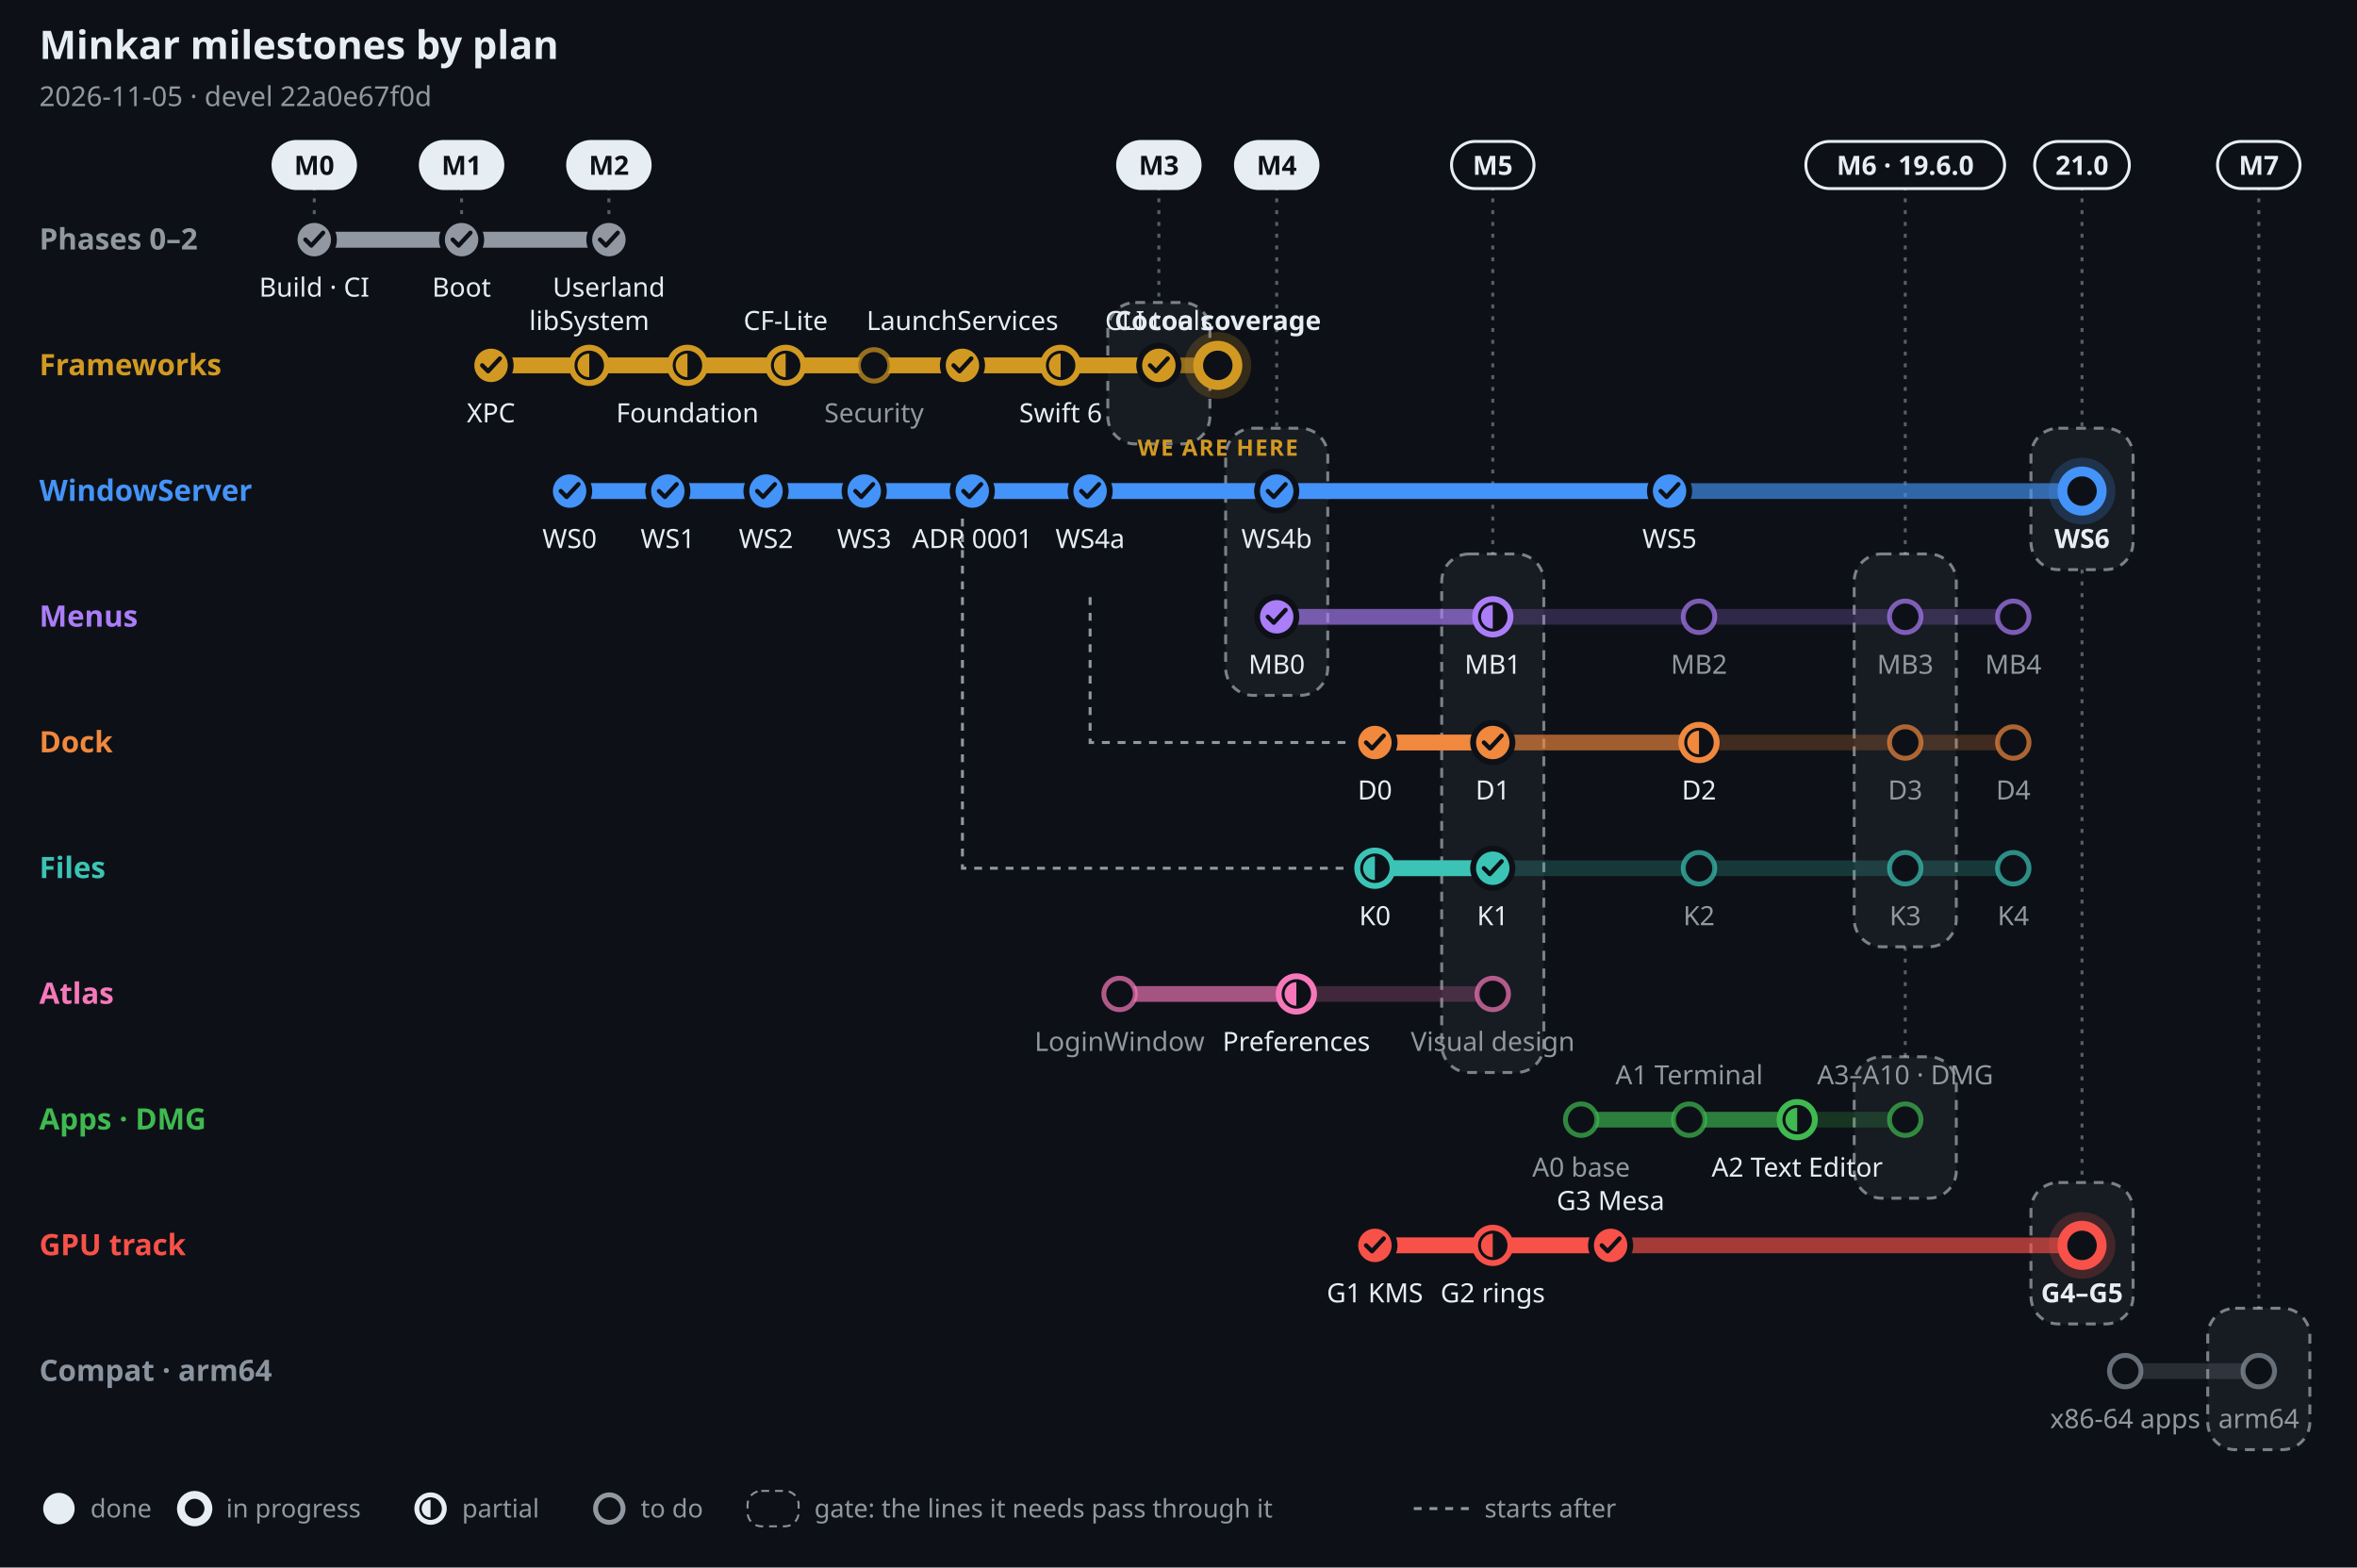
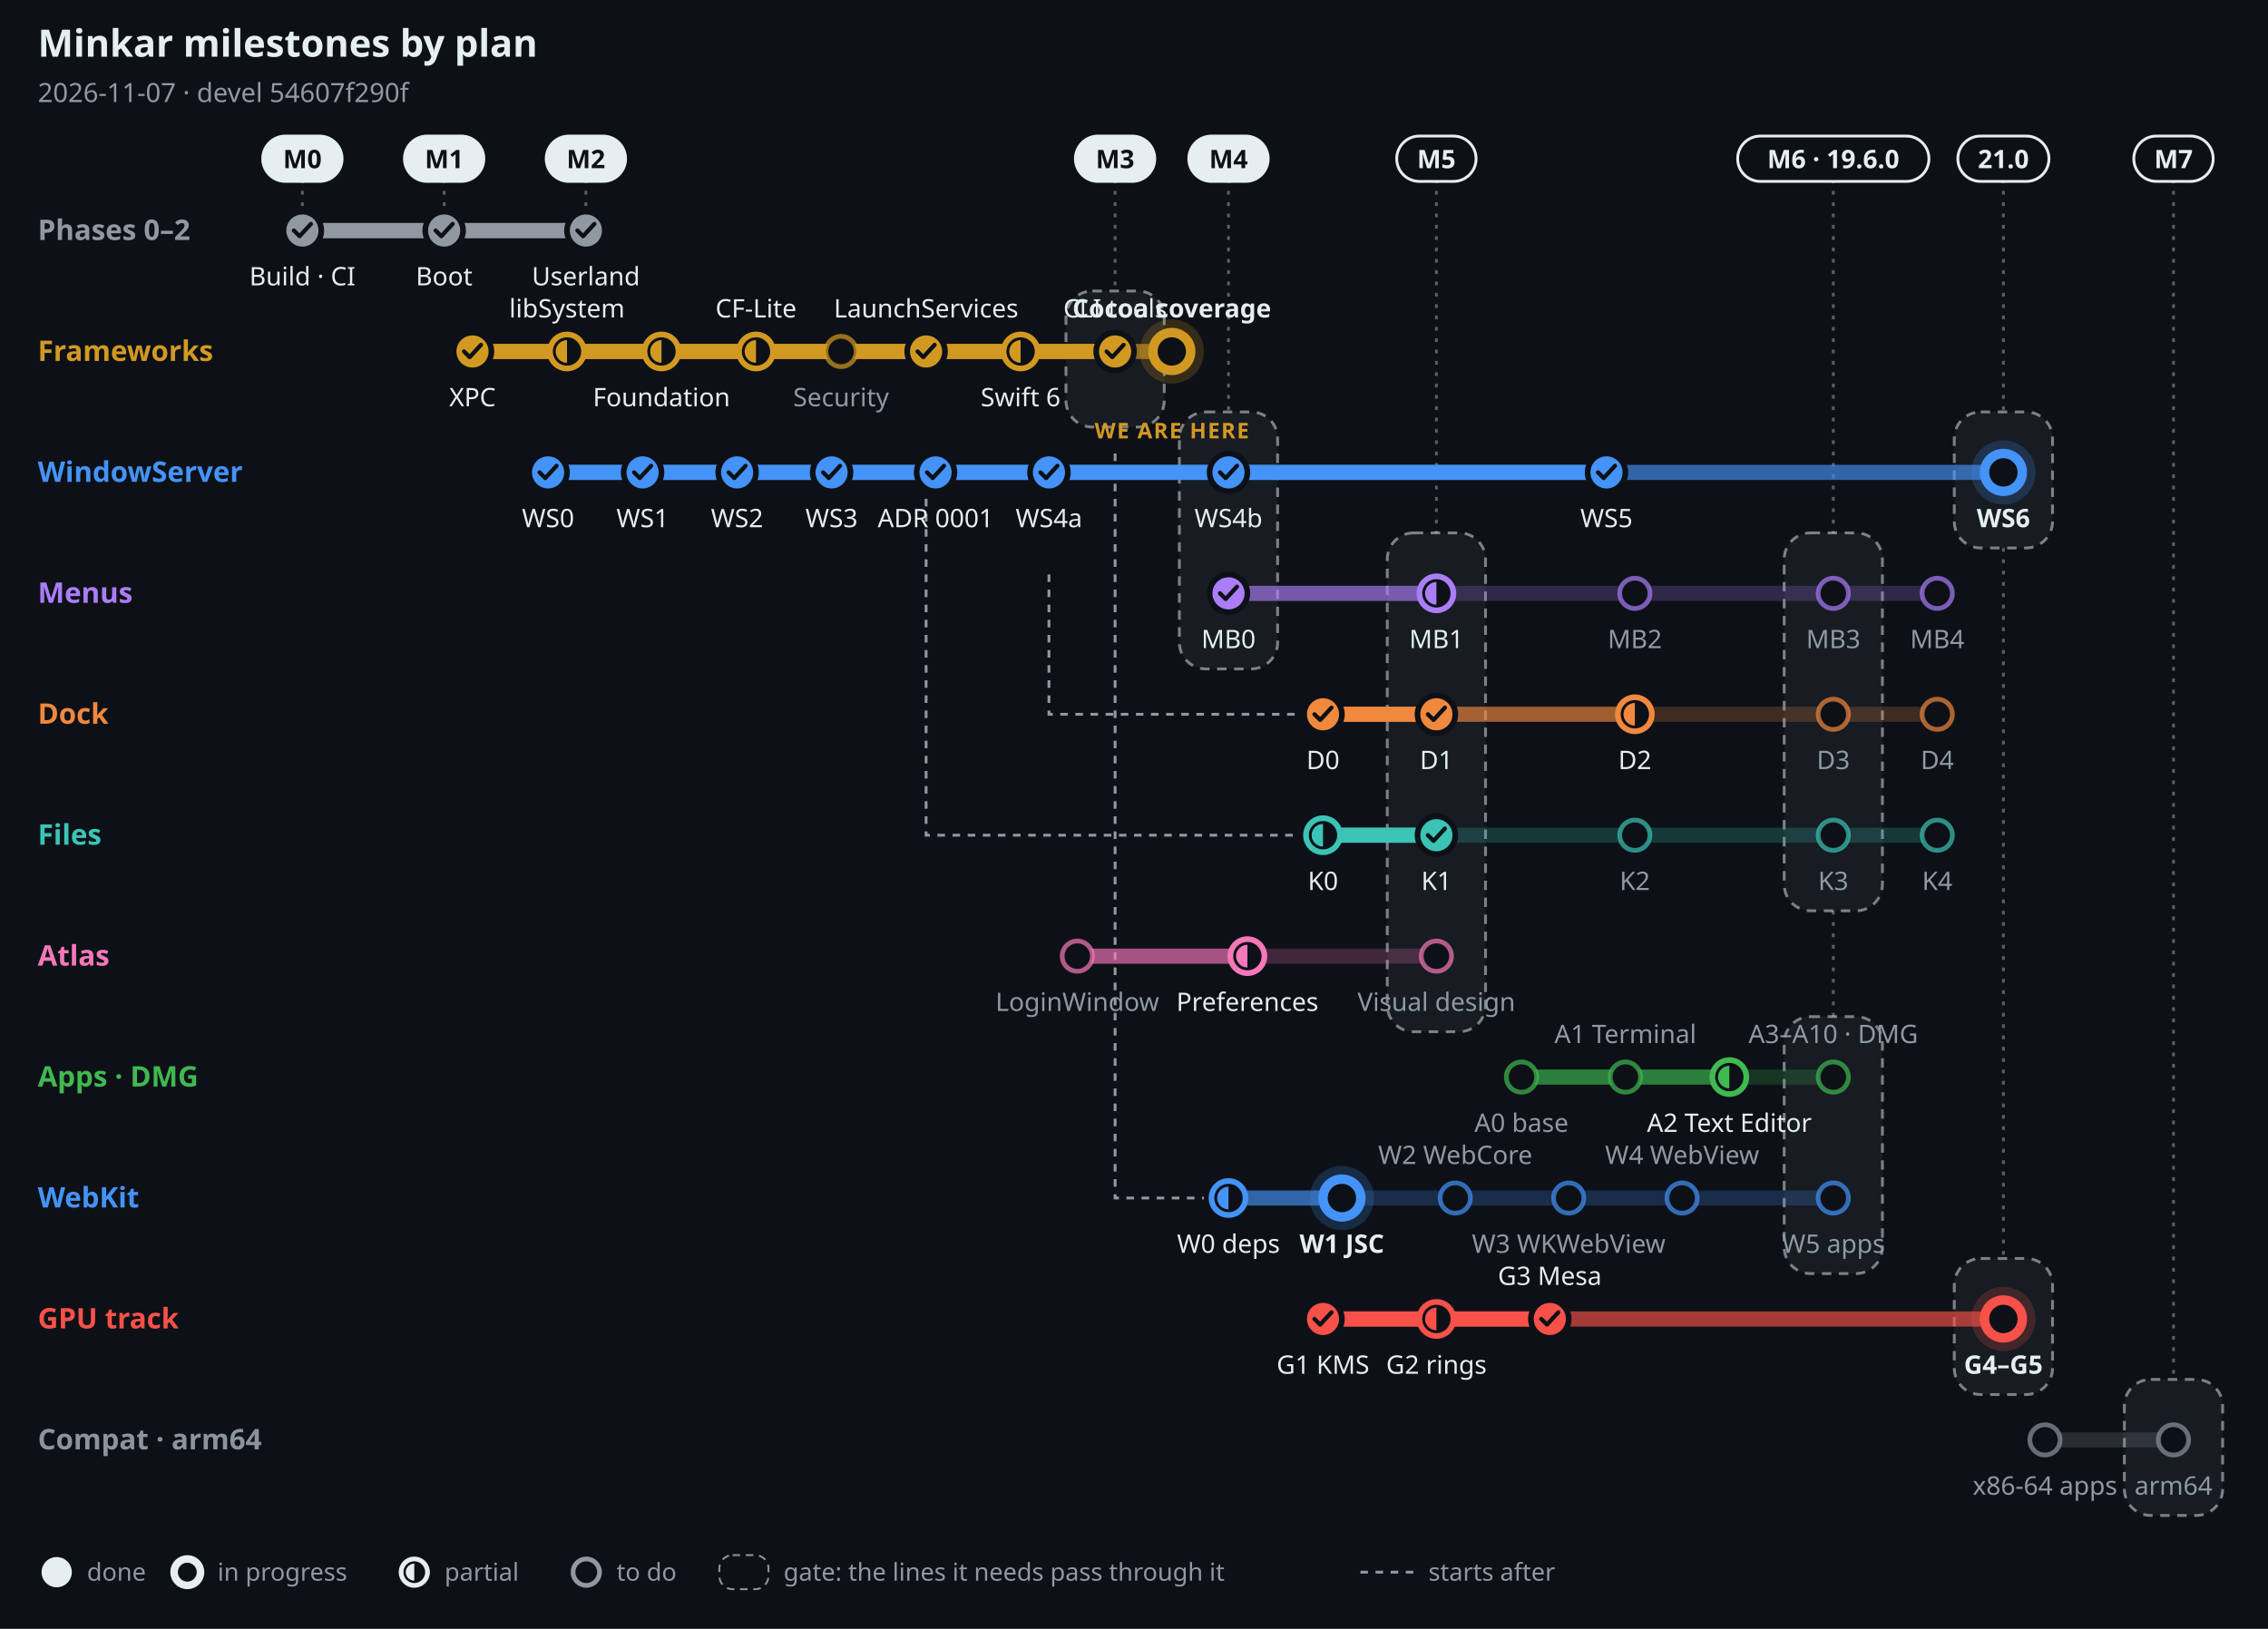
- <svg xmlns="http://www.w3.org/2000/svg" width="1200" height="798" viewBox="0 0 1200 798" font-family="-apple-system, BlinkMacSystemFont, 'Segoe UI', 'Noto Sans', Helvetica, Arial, sans-serif" role="img" aria-label="Minkar milestones by plan, 2026-11-05">
-   <rect width="1200" height="798" fill="#0d1117" />
+ <svg xmlns="http://www.w3.org/2000/svg" width="1200" height="862" viewBox="0 0 1200 862" font-family="-apple-system, BlinkMacSystemFont, 'Segoe UI', 'Noto Sans', Helvetica, Arial, sans-serif" role="img" aria-label="Minkar milestones by plan, 2026-11-07">
+   <rect width="1200" height="862" fill="#0d1117" />
  <text x="20" y="30" font-size="20" font-weight="700" fill="#e6edf3" text-anchor="start">Minkar milestones by plan</text>
-   <text x="20" y="54" font-size="14" font-weight="400" fill="#9198a1" text-anchor="start">2026-11-05 · devel 22a0e67f0d</text>
+   <text x="20" y="54" font-size="14" font-weight="400" fill="#9198a1" text-anchor="start">2026-11-07 · devel 54607f290f</text>
  <line x1="160" y1="95" x2="160" y2="110" stroke="#e6edf3" stroke-opacity=".35" stroke-width="1.5" stroke-dasharray="2 4" />
  <rect x="139" y="72" width="42" height="24" rx="12" fill="#e6edf3" stroke="#e6edf3" stroke-width="1.5" />
  <text x="160" y="89" font-size="13.5" font-weight="700" fill="#0d1117" text-anchor="middle">M0</text>
  <line x1="235" y1="95" x2="235" y2="110" stroke="#e6edf3" stroke-opacity=".35" stroke-width="1.5" stroke-dasharray="2 4" />
  <rect x="214" y="72" width="42" height="24" rx="12" fill="#e6edf3" stroke="#e6edf3" stroke-width="1.5" />
  <text x="235" y="89" font-size="13.5" font-weight="700" fill="#0d1117" text-anchor="middle">M1</text>
  <line x1="310" y1="95" x2="310" y2="110" stroke="#e6edf3" stroke-opacity=".35" stroke-width="1.5" stroke-dasharray="2 4" />
  <rect x="289" y="72" width="42" height="24" rx="12" fill="#e6edf3" stroke="#e6edf3" stroke-width="1.5" />
  <text x="310" y="89" font-size="13.5" font-weight="700" fill="#0d1117" text-anchor="middle">M2</text>
  <line x1="590" y1="95" x2="590" y2="154" stroke="#e6edf3" stroke-opacity=".35" stroke-width="1.5" stroke-dasharray="2 4" />
  <rect x="564" y="154" width="52" height="72" rx="14" fill="#e6edf3" fill-opacity=".05" stroke="#e6edf3" stroke-opacity=".5" stroke-width="1.5" stroke-dasharray="5 4" />
  <rect x="569" y="72" width="42" height="24" rx="12" fill="#e6edf3" stroke="#e6edf3" stroke-width="1.5" />
  <text x="590" y="89" font-size="13.5" font-weight="700" fill="#0d1117" text-anchor="middle">M3</text>
  <line x1="650" y1="95" x2="650" y2="218" stroke="#e6edf3" stroke-opacity=".35" stroke-width="1.5" stroke-dasharray="2 4" />
  <rect x="624" y="218" width="52" height="136" rx="14" fill="#e6edf3" fill-opacity=".05" stroke="#e6edf3" stroke-opacity=".5" stroke-width="1.5" stroke-dasharray="5 4" />
  <rect x="629" y="72" width="42" height="24" rx="12" fill="#e6edf3" stroke="#e6edf3" stroke-width="1.5" />
  <text x="650" y="89" font-size="13.5" font-weight="700" fill="#0d1117" text-anchor="middle">M4</text>
  <line x1="760" y1="95" x2="760" y2="282" stroke="#e6edf3" stroke-opacity=".35" stroke-width="1.5" stroke-dasharray="2 4" />
  <rect x="734" y="282" width="52" height="264" rx="14" fill="#e6edf3" fill-opacity=".05" stroke="#e6edf3" stroke-opacity=".5" stroke-width="1.5" stroke-dasharray="5 4" />
  <rect x="739" y="72" width="42" height="24" rx="12" fill="#0d1117" stroke="#e6edf3" stroke-width="1.5" />
  <text x="760" y="89" font-size="13.5" font-weight="700" fill="#e6edf3" text-anchor="middle">M5</text>
  <line x1="970" y1="95" x2="970" y2="282" stroke="#e6edf3" stroke-opacity=".35" stroke-width="1.5" stroke-dasharray="2 4" />
  <rect x="944" y="282" width="52" height="200" rx="14" fill="#e6edf3" fill-opacity=".05" stroke="#e6edf3" stroke-opacity=".5" stroke-width="1.5" stroke-dasharray="5 4" />
  <line x1="970" y1="482" x2="970" y2="538" stroke="#e6edf3" stroke-opacity=".35" stroke-width="1.5" stroke-dasharray="2 4" />
-   <rect x="944" y="538" width="52" height="72" rx="14" fill="#e6edf3" fill-opacity=".05" stroke="#e6edf3" stroke-opacity=".5" stroke-width="1.5" stroke-dasharray="5 4" />
+   <rect x="944" y="538" width="52" height="136" rx="14" fill="#e6edf3" fill-opacity=".05" stroke="#e6edf3" stroke-opacity=".5" stroke-width="1.5" stroke-dasharray="5 4" />
  <rect x="919.4" y="72" width="101.2" height="24" rx="12" fill="#0d1117" stroke="#e6edf3" stroke-width="1.5" />
  <text x="970" y="89" font-size="13.5" font-weight="700" fill="#e6edf3" text-anchor="middle">M6 · 19.6.0</text>
  <line x1="1060" y1="95" x2="1060" y2="218" stroke="#e6edf3" stroke-opacity=".35" stroke-width="1.5" stroke-dasharray="2 4" />
  <rect x="1034" y="218" width="52" height="72" rx="14" fill="#e6edf3" fill-opacity=".05" stroke="#e6edf3" stroke-opacity=".5" stroke-width="1.5" stroke-dasharray="5 4" />
-   <line x1="1060" y1="290" x2="1060" y2="602" stroke="#e6edf3" stroke-opacity=".35" stroke-width="1.5" stroke-dasharray="2 4" />
-   <rect x="1034" y="602" width="52" height="72" rx="14" fill="#e6edf3" fill-opacity=".05" stroke="#e6edf3" stroke-opacity=".5" stroke-width="1.5" stroke-dasharray="5 4" />
+   <line x1="1060" y1="290" x2="1060" y2="666" stroke="#e6edf3" stroke-opacity=".35" stroke-width="1.5" stroke-dasharray="2 4" />
+   <rect x="1034" y="666" width="52" height="72" rx="14" fill="#e6edf3" fill-opacity=".05" stroke="#e6edf3" stroke-opacity=".5" stroke-width="1.5" stroke-dasharray="5 4" />
  <rect x="1035.9" y="72" width="48.2" height="24" rx="12" fill="#0d1117" stroke="#e6edf3" stroke-width="1.5" />
  <text x="1060" y="89" font-size="13.5" font-weight="700" fill="#e6edf3" text-anchor="middle">21.0</text>
-   <line x1="1150" y1="95" x2="1150" y2="666" stroke="#e6edf3" stroke-opacity=".35" stroke-width="1.5" stroke-dasharray="2 4" />
-   <rect x="1124" y="666" width="52" height="72" rx="14" fill="#e6edf3" fill-opacity=".05" stroke="#e6edf3" stroke-opacity=".5" stroke-width="1.5" stroke-dasharray="5 4" />
+   <line x1="1150" y1="95" x2="1150" y2="730" stroke="#e6edf3" stroke-opacity=".35" stroke-width="1.5" stroke-dasharray="2 4" />
+   <rect x="1124" y="730" width="52" height="72" rx="14" fill="#e6edf3" fill-opacity=".05" stroke="#e6edf3" stroke-opacity=".5" stroke-width="1.5" stroke-dasharray="5 4" />
  <rect x="1129" y="72" width="42" height="24" rx="12" fill="#0d1117" stroke="#e6edf3" stroke-width="1.5" />
  <text x="1150" y="89" font-size="13.5" font-weight="700" fill="#e6edf3" text-anchor="middle">M7</text>
  <path d="M555 304 V378 H687" fill="none" stroke="#9198a1" stroke-width="1.5" stroke-dasharray="4 4" />
  <path d="M490 240 V442 H687" fill="none" stroke="#9198a1" stroke-width="1.5" stroke-dasharray="4 4" />
+   <path d="M590 240 V634 H637" fill="none" stroke="#9198a1" stroke-width="1.5" stroke-dasharray="4 4" />
  <text x="20" y="127" font-size="15" font-weight="700" fill="#9198a1" text-anchor="start">Phases 0–2</text>
  <line x1="160" y1="122" x2="310" y2="122" stroke="#9198a1" stroke-opacity=".22" stroke-width="8" stroke-linecap="round" />
  <line x1="160" y1="122" x2="310" y2="122" stroke="#9198a1" stroke-opacity=".55" stroke-width="8" stroke-linecap="round" />
  <line x1="160" y1="122" x2="310" y2="122" stroke="#9198a1" stroke-opacity="1" stroke-width="8" stroke-linecap="round" />
  <circle cx="160" cy="122" r="10" fill="#9198a1" stroke="#0d1117" stroke-width="3" />
  <path d="M155.5 122 l3 3 l6 -6.5" fill="none" stroke="#0d1117" stroke-width="2.2" stroke-linecap="round" stroke-linejoin="round" />
  <text x="160" y="151" font-size="13.5" font-weight="500" fill="#e6edf3" text-anchor="middle">Build · CI</text>
  <circle cx="235" cy="122" r="10" fill="#9198a1" stroke="#0d1117" stroke-width="3" />
  <path d="M230.5 122 l3 3 l6 -6.5" fill="none" stroke="#0d1117" stroke-width="2.2" stroke-linecap="round" stroke-linejoin="round" />
  <text x="235" y="151" font-size="13.5" font-weight="500" fill="#e6edf3" text-anchor="middle">Boot</text>
  <circle cx="310" cy="122" r="10" fill="#9198a1" stroke="#0d1117" stroke-width="3" />
  <path d="M305.5 122 l3 3 l6 -6.5" fill="none" stroke="#0d1117" stroke-width="2.2" stroke-linecap="round" stroke-linejoin="round" />
  <text x="310" y="151" font-size="13.5" font-weight="500" fill="#e6edf3" text-anchor="middle">Userland</text>
  <text x="20" y="191" font-size="15" font-weight="700" fill="#d29922" text-anchor="start">Frameworks</text>
  <line x1="250" y1="186" x2="620" y2="186" stroke="#d29922" stroke-opacity=".22" stroke-width="8" stroke-linecap="round" />
  <line x1="250" y1="186" x2="620" y2="186" stroke="#d29922" stroke-opacity=".55" stroke-width="8" stroke-linecap="round" />
  <line x1="250" y1="186" x2="590" y2="186" stroke="#d29922" stroke-opacity="1" stroke-width="8" stroke-linecap="round" />
  <circle cx="250" cy="186" r="10" fill="#d29922" stroke="#0d1117" stroke-width="3" />
  <path d="M245.5 186 l3 3 l6 -6.5" fill="none" stroke="#0d1117" stroke-width="2.2" stroke-linecap="round" stroke-linejoin="round" />
  <text x="250" y="215" font-size="13.5" font-weight="500" fill="#e6edf3" text-anchor="middle">XPC</text>
  <circle cx="300" cy="186" r="9" fill="#0d1117" stroke="#d29922" stroke-width="3" />
  <path d="M300 180 A6 6 0 0 0 300 192 Z" fill="#d29922" />
  <text x="300" y="168" font-size="13.5" font-weight="500" fill="#e6edf3" text-anchor="middle">libSystem</text>
  <circle cx="350" cy="186" r="9" fill="#0d1117" stroke="#d29922" stroke-width="3" />
  <path d="M350 180 A6 6 0 0 0 350 192 Z" fill="#d29922" />
  <text x="350" y="215" font-size="13.5" font-weight="500" fill="#e6edf3" text-anchor="middle">Foundation</text>
  <circle cx="400" cy="186" r="9" fill="#0d1117" stroke="#d29922" stroke-width="3" />
  <path d="M400 180 A6 6 0 0 0 400 192 Z" fill="#d29922" />
  <text x="400" y="168" font-size="13.5" font-weight="500" fill="#e6edf3" text-anchor="middle">CF-Lite</text>
  <circle cx="445" cy="186" r="8" fill="#0d1117" stroke="#d29922" stroke-opacity=".7" stroke-width="2.5" />
  <text x="445" y="215" font-size="13.5" font-weight="500" fill="#9198a1" text-anchor="middle">Security</text>
  <circle cx="490" cy="186" r="10" fill="#d29922" stroke="#0d1117" stroke-width="3" />
  <path d="M485.5 186 l3 3 l6 -6.5" fill="none" stroke="#0d1117" stroke-width="2.2" stroke-linecap="round" stroke-linejoin="round" />
  <text x="490" y="168" font-size="13.5" font-weight="500" fill="#e6edf3" text-anchor="middle">LaunchServices</text>
  <circle cx="540" cy="186" r="9" fill="#0d1117" stroke="#d29922" stroke-width="3" />
  <path d="M540 180 A6 6 0 0 0 540 192 Z" fill="#d29922" />
  <text x="540" y="215" font-size="13.5" font-weight="500" fill="#e6edf3" text-anchor="middle">Swift 6</text>
  <circle cx="590" cy="186" r="10" fill="#d29922" stroke="#0d1117" stroke-width="3" />
  <path d="M585.5 186 l3 3 l6 -6.5" fill="none" stroke="#0d1117" stroke-width="2.2" stroke-linecap="round" stroke-linejoin="round" />
  <text x="590" y="168" font-size="13.5" font-weight="500" fill="#e6edf3" text-anchor="middle">CLI tools</text>
  <circle cx="620" cy="186" r="17" fill="#d29922" fill-opacity=".2" />
  <circle cx="620" cy="186" r="10" fill="#0d1117" stroke="#d29922" stroke-width="5" />
  <text x="620" y="168" font-size="13.5" font-weight="700" fill="#e6edf3" text-anchor="middle">Cocoa coverage</text>
  <text x="620" y="232" font-size="11.5" font-weight="800" fill="#d29922" text-anchor="middle" letter-spacing=".06em">WE ARE HERE</text>
  <text x="20" y="255" font-size="15" font-weight="700" fill="#4493f8" text-anchor="start">WindowServer</text>
  <line x1="290" y1="250" x2="1060" y2="250" stroke="#4493f8" stroke-opacity=".22" stroke-width="8" stroke-linecap="round" />
  <line x1="290" y1="250" x2="1060" y2="250" stroke="#4493f8" stroke-opacity=".55" stroke-width="8" stroke-linecap="round" />
  <line x1="290" y1="250" x2="850" y2="250" stroke="#4493f8" stroke-opacity="1" stroke-width="8" stroke-linecap="round" />
  <circle cx="290" cy="250" r="10" fill="#4493f8" stroke="#0d1117" stroke-width="3" />
  <path d="M285.5 250 l3 3 l6 -6.5" fill="none" stroke="#0d1117" stroke-width="2.2" stroke-linecap="round" stroke-linejoin="round" />
  <text x="290" y="279" font-size="13.5" font-weight="500" fill="#e6edf3" text-anchor="middle">WS0</text>
  <circle cx="340" cy="250" r="10" fill="#4493f8" stroke="#0d1117" stroke-width="3" />
  <path d="M335.5 250 l3 3 l6 -6.5" fill="none" stroke="#0d1117" stroke-width="2.2" stroke-linecap="round" stroke-linejoin="round" />
  <text x="340" y="279" font-size="13.5" font-weight="500" fill="#e6edf3" text-anchor="middle">WS1</text>
  <circle cx="390" cy="250" r="10" fill="#4493f8" stroke="#0d1117" stroke-width="3" />
  <path d="M385.5 250 l3 3 l6 -6.5" fill="none" stroke="#0d1117" stroke-width="2.2" stroke-linecap="round" stroke-linejoin="round" />
  <text x="390" y="279" font-size="13.5" font-weight="500" fill="#e6edf3" text-anchor="middle">WS2</text>
  <circle cx="440" cy="250" r="10" fill="#4493f8" stroke="#0d1117" stroke-width="3" />
  <path d="M435.5 250 l3 3 l6 -6.5" fill="none" stroke="#0d1117" stroke-width="2.2" stroke-linecap="round" stroke-linejoin="round" />
  <text x="440" y="279" font-size="13.5" font-weight="500" fill="#e6edf3" text-anchor="middle">WS3</text>
  <circle cx="495" cy="250" r="10" fill="#4493f8" stroke="#0d1117" stroke-width="3" />
  <path d="M490.5 250 l3 3 l6 -6.5" fill="none" stroke="#0d1117" stroke-width="2.2" stroke-linecap="round" stroke-linejoin="round" />
  <text x="495" y="279" font-size="13.5" font-weight="500" fill="#e6edf3" text-anchor="middle">ADR 0001</text>
  <circle cx="555" cy="250" r="10" fill="#4493f8" stroke="#0d1117" stroke-width="3" />
  <path d="M550.5 250 l3 3 l6 -6.5" fill="none" stroke="#0d1117" stroke-width="2.2" stroke-linecap="round" stroke-linejoin="round" />
  <text x="555" y="279" font-size="13.5" font-weight="500" fill="#e6edf3" text-anchor="middle">WS4a</text>
  <circle cx="650" cy="250" r="10" fill="#4493f8" stroke="#0d1117" stroke-width="3" />
  <path d="M645.5 250 l3 3 l6 -6.5" fill="none" stroke="#0d1117" stroke-width="2.2" stroke-linecap="round" stroke-linejoin="round" />
  <text x="650" y="279" font-size="13.5" font-weight="500" fill="#e6edf3" text-anchor="middle">WS4b</text>
  <circle cx="850" cy="250" r="10" fill="#4493f8" stroke="#0d1117" stroke-width="3" />
  <path d="M845.5 250 l3 3 l6 -6.5" fill="none" stroke="#0d1117" stroke-width="2.2" stroke-linecap="round" stroke-linejoin="round" />
  <text x="850" y="279" font-size="13.5" font-weight="500" fill="#e6edf3" text-anchor="middle">WS5</text>
  <circle cx="1060" cy="250" r="17" fill="#4493f8" fill-opacity=".2" />
  <circle cx="1060" cy="250" r="10" fill="#0d1117" stroke="#4493f8" stroke-width="5" />
  <text x="1060" y="279" font-size="13.5" font-weight="700" fill="#e6edf3" text-anchor="middle">WS6</text>
  <text x="20" y="319" font-size="15" font-weight="700" fill="#ab7df8" text-anchor="start">Menus</text>
  <line x1="650" y1="314" x2="1025" y2="314" stroke="#ab7df8" stroke-opacity=".22" stroke-width="8" stroke-linecap="round" />
  <line x1="650" y1="314" x2="760" y2="314" stroke="#ab7df8" stroke-opacity=".55" stroke-width="8" stroke-linecap="round" />
  <line x1="650" y1="314" x2="650" y2="314" stroke="#ab7df8" stroke-opacity="1" stroke-width="8" stroke-linecap="round" />
  <circle cx="650" cy="314" r="10" fill="#ab7df8" stroke="#0d1117" stroke-width="3" />
  <path d="M645.5 314 l3 3 l6 -6.5" fill="none" stroke="#0d1117" stroke-width="2.2" stroke-linecap="round" stroke-linejoin="round" />
  <text x="650" y="343" font-size="13.5" font-weight="500" fill="#e6edf3" text-anchor="middle">MB0</text>
  <circle cx="760" cy="314" r="9" fill="#0d1117" stroke="#ab7df8" stroke-width="3" />
  <path d="M760 308 A6 6 0 0 0 760 320 Z" fill="#ab7df8" />
  <text x="760" y="343" font-size="13.5" font-weight="500" fill="#e6edf3" text-anchor="middle">MB1</text>
  <circle cx="865" cy="314" r="8" fill="#0d1117" stroke="#ab7df8" stroke-opacity=".7" stroke-width="2.5" />
  <text x="865" y="343" font-size="13.5" font-weight="500" fill="#9198a1" text-anchor="middle">MB2</text>
  <circle cx="970" cy="314" r="8" fill="#0d1117" stroke="#ab7df8" stroke-opacity=".7" stroke-width="2.5" />
  <text x="970" y="343" font-size="13.5" font-weight="500" fill="#9198a1" text-anchor="middle">MB3</text>
  <circle cx="1025" cy="314" r="8" fill="#0d1117" stroke="#ab7df8" stroke-opacity=".7" stroke-width="2.5" />
  <text x="1025" y="343" font-size="13.5" font-weight="500" fill="#9198a1" text-anchor="middle">MB4</text>
  <text x="20" y="383" font-size="15" font-weight="700" fill="#f0883e" text-anchor="start">Dock</text>
  <line x1="700" y1="378" x2="1025" y2="378" stroke="#f0883e" stroke-opacity=".22" stroke-width="8" stroke-linecap="round" />
  <line x1="700" y1="378" x2="865" y2="378" stroke="#f0883e" stroke-opacity=".55" stroke-width="8" stroke-linecap="round" />
  <line x1="700" y1="378" x2="760" y2="378" stroke="#f0883e" stroke-opacity="1" stroke-width="8" stroke-linecap="round" />
  <circle cx="700" cy="378" r="10" fill="#f0883e" stroke="#0d1117" stroke-width="3" />
  <path d="M695.5 378 l3 3 l6 -6.5" fill="none" stroke="#0d1117" stroke-width="2.2" stroke-linecap="round" stroke-linejoin="round" />
  <text x="700" y="407" font-size="13.5" font-weight="500" fill="#e6edf3" text-anchor="middle">D0</text>
  <circle cx="760" cy="378" r="10" fill="#f0883e" stroke="#0d1117" stroke-width="3" />
  <path d="M755.5 378 l3 3 l6 -6.5" fill="none" stroke="#0d1117" stroke-width="2.2" stroke-linecap="round" stroke-linejoin="round" />
  <text x="760" y="407" font-size="13.5" font-weight="500" fill="#e6edf3" text-anchor="middle">D1</text>
  <circle cx="865" cy="378" r="9" fill="#0d1117" stroke="#f0883e" stroke-width="3" />
  <path d="M865 372 A6 6 0 0 0 865 384 Z" fill="#f0883e" />
  <text x="865" y="407" font-size="13.5" font-weight="500" fill="#e6edf3" text-anchor="middle">D2</text>
  <circle cx="970" cy="378" r="8" fill="#0d1117" stroke="#f0883e" stroke-opacity=".7" stroke-width="2.5" />
  <text x="970" y="407" font-size="13.5" font-weight="500" fill="#9198a1" text-anchor="middle">D3</text>
  <circle cx="1025" cy="378" r="8" fill="#0d1117" stroke="#f0883e" stroke-opacity=".7" stroke-width="2.5" />
  <text x="1025" y="407" font-size="13.5" font-weight="500" fill="#9198a1" text-anchor="middle">D4</text>
  <text x="20" y="447" font-size="15" font-weight="700" fill="#3bc4b5" text-anchor="start">Files</text>
  <line x1="700" y1="442" x2="1025" y2="442" stroke="#3bc4b5" stroke-opacity=".22" stroke-width="8" stroke-linecap="round" />
  <line x1="700" y1="442" x2="760" y2="442" stroke="#3bc4b5" stroke-opacity=".55" stroke-width="8" stroke-linecap="round" />
  <line x1="700" y1="442" x2="760" y2="442" stroke="#3bc4b5" stroke-opacity="1" stroke-width="8" stroke-linecap="round" />
  <circle cx="700" cy="442" r="9" fill="#0d1117" stroke="#3bc4b5" stroke-width="3" />
  <path d="M700 436 A6 6 0 0 0 700 448 Z" fill="#3bc4b5" />
  <text x="700" y="471" font-size="13.5" font-weight="500" fill="#e6edf3" text-anchor="middle">K0</text>
  <circle cx="760" cy="442" r="10" fill="#3bc4b5" stroke="#0d1117" stroke-width="3" />
  <path d="M755.5 442 l3 3 l6 -6.5" fill="none" stroke="#0d1117" stroke-width="2.2" stroke-linecap="round" stroke-linejoin="round" />
  <text x="760" y="471" font-size="13.5" font-weight="500" fill="#e6edf3" text-anchor="middle">K1</text>
  <circle cx="865" cy="442" r="8" fill="#0d1117" stroke="#3bc4b5" stroke-opacity=".7" stroke-width="2.5" />
  <text x="865" y="471" font-size="13.5" font-weight="500" fill="#9198a1" text-anchor="middle">K2</text>
  <circle cx="970" cy="442" r="8" fill="#0d1117" stroke="#3bc4b5" stroke-opacity=".7" stroke-width="2.5" />
  <text x="970" y="471" font-size="13.5" font-weight="500" fill="#9198a1" text-anchor="middle">K3</text>
  <circle cx="1025" cy="442" r="8" fill="#0d1117" stroke="#3bc4b5" stroke-opacity=".7" stroke-width="2.5" />
  <text x="1025" y="471" font-size="13.5" font-weight="500" fill="#9198a1" text-anchor="middle">K4</text>
  <text x="20" y="511" font-size="15" font-weight="700" fill="#f778ba" text-anchor="start">Atlas</text>
  <line x1="570" y1="506" x2="760" y2="506" stroke="#f778ba" stroke-opacity=".22" stroke-width="8" stroke-linecap="round" />
  <line x1="570" y1="506" x2="660" y2="506" stroke="#f778ba" stroke-opacity=".55" stroke-width="8" stroke-linecap="round" />
  <circle cx="570" cy="506" r="8" fill="#0d1117" stroke="#f778ba" stroke-opacity=".7" stroke-width="2.5" />
  <text x="570" y="535" font-size="13.5" font-weight="500" fill="#9198a1" text-anchor="middle">LoginWindow</text>
  <circle cx="660" cy="506" r="9" fill="#0d1117" stroke="#f778ba" stroke-width="3" />
  <path d="M660 500 A6 6 0 0 0 660 512 Z" fill="#f778ba" />
  <text x="660" y="535" font-size="13.5" font-weight="500" fill="#e6edf3" text-anchor="middle">Preferences</text>
  <circle cx="760" cy="506" r="8" fill="#0d1117" stroke="#f778ba" stroke-opacity=".7" stroke-width="2.5" />
  <text x="760" y="535" font-size="13.5" font-weight="500" fill="#9198a1" text-anchor="middle">Visual design</text>
  <text x="20" y="575" font-size="15" font-weight="700" fill="#3fb950" text-anchor="start">Apps · DMG</text>
  <line x1="805" y1="570" x2="970" y2="570" stroke="#3fb950" stroke-opacity=".22" stroke-width="8" stroke-linecap="round" />
  <line x1="805" y1="570" x2="915" y2="570" stroke="#3fb950" stroke-opacity=".55" stroke-width="8" stroke-linecap="round" />
  <circle cx="805" cy="570" r="8" fill="#0d1117" stroke="#3fb950" stroke-opacity=".7" stroke-width="2.5" />
  <text x="805" y="599" font-size="13.5" font-weight="500" fill="#9198a1" text-anchor="middle">A0 base</text>
  <circle cx="860" cy="570" r="8" fill="#0d1117" stroke="#3fb950" stroke-opacity=".7" stroke-width="2.5" />
  <text x="860" y="552" font-size="13.5" font-weight="500" fill="#9198a1" text-anchor="middle">A1 Terminal</text>
  <circle cx="915" cy="570" r="9" fill="#0d1117" stroke="#3fb950" stroke-width="3" />
  <path d="M915 564 A6 6 0 0 0 915 576 Z" fill="#3fb950" />
  <text x="915" y="599" font-size="13.5" font-weight="500" fill="#e6edf3" text-anchor="middle">A2 Text Editor</text>
  <circle cx="970" cy="570" r="8" fill="#0d1117" stroke="#3fb950" stroke-opacity=".7" stroke-width="2.5" />
  <text x="970" y="552" font-size="13.5" font-weight="500" fill="#9198a1" text-anchor="middle">A3–A10 · DMG</text>
-   <text x="20" y="639" font-size="15" font-weight="700" fill="#f85149" text-anchor="start">GPU track</text>
-   <line x1="700" y1="634" x2="1060" y2="634" stroke="#f85149" stroke-opacity=".22" stroke-width="8" stroke-linecap="round" />
-   <line x1="700" y1="634" x2="1060" y2="634" stroke="#f85149" stroke-opacity=".55" stroke-width="8" stroke-linecap="round" />
-   <line x1="700" y1="634" x2="820" y2="634" stroke="#f85149" stroke-opacity="1" stroke-width="8" stroke-linecap="round" />
-   <circle cx="700" cy="634" r="10" fill="#f85149" stroke="#0d1117" stroke-width="3" />
-   <path d="M695.5 634 l3 3 l6 -6.5" fill="none" stroke="#0d1117" stroke-width="2.2" stroke-linecap="round" stroke-linejoin="round" />
-   <text x="700" y="663" font-size="13.5" font-weight="500" fill="#e6edf3" text-anchor="middle">G1 KMS</text>
-   <circle cx="760" cy="634" r="9" fill="#0d1117" stroke="#f85149" stroke-width="3" />
-   <path d="M760 628 A6 6 0 0 0 760 640 Z" fill="#f85149" />
-   <text x="760" y="663" font-size="13.5" font-weight="500" fill="#e6edf3" text-anchor="middle">G2 rings</text>
-   <circle cx="820" cy="634" r="10" fill="#f85149" stroke="#0d1117" stroke-width="3" />
-   <path d="M815.5 634 l3 3 l6 -6.5" fill="none" stroke="#0d1117" stroke-width="2.2" stroke-linecap="round" stroke-linejoin="round" />
-   <text x="820" y="616" font-size="13.5" font-weight="500" fill="#e6edf3" text-anchor="middle">G3 Mesa</text>
-   <circle cx="1060" cy="634" r="17" fill="#f85149" fill-opacity=".2" />
-   <circle cx="1060" cy="634" r="10" fill="#0d1117" stroke="#f85149" stroke-width="5" />
-   <text x="1060" y="663" font-size="13.5" font-weight="700" fill="#e6edf3" text-anchor="middle">G4–G5</text>
-   <text x="20" y="703" font-size="15" font-weight="700" fill="#8b949e" text-anchor="start">Compat · arm64</text>
-   <line x1="1082" y1="698" x2="1150" y2="698" stroke="#8b949e" stroke-opacity=".22" stroke-width="8" stroke-linecap="round" />
-   <circle cx="1082" cy="698" r="8" fill="#0d1117" stroke="#8b949e" stroke-opacity=".7" stroke-width="2.5" />
-   <text x="1082" y="727" font-size="13.5" font-weight="500" fill="#9198a1" text-anchor="middle">x86-64 apps</text>
-   <circle cx="1150" cy="698" r="8" fill="#0d1117" stroke="#8b949e" stroke-opacity=".7" stroke-width="2.5" />
-   <text x="1150" y="727" font-size="13.5" font-weight="500" fill="#9198a1" text-anchor="middle">arm64</text>
-   <circle cx="30" cy="768" r="8" fill="#e6edf3" />
-   <text x="46" y="772.5" font-size="13" font-weight="400" fill="#9198a1" text-anchor="start">done</text>
-   <circle cx="99.1" cy="768" r="7" fill="#0d1117" stroke="#e6edf3" stroke-width="4" />
-   <text x="115.1" y="772.5" font-size="13" font-weight="400" fill="#9198a1" text-anchor="start">in progress</text>
-   <circle cx="219.2" cy="768" r="7" fill="#0d1117" stroke="#e6edf3" stroke-width="2.5" />
-   <path d="M219.2 763.5 A4.5 4.5 0 0 0 219.2 772.5 Z" fill="#e6edf3" />
-   <text x="235.2" y="772.5" font-size="13" font-weight="400" fill="#9198a1" text-anchor="start">partial</text>
-   <circle cx="310.2" cy="768" r="7" fill="#0d1117" stroke="#9198a1" stroke-width="2.5" />
-   <text x="326.2" y="772.5" font-size="13" font-weight="400" fill="#9198a1" text-anchor="start">to do</text>
-   <rect x="380.6" y="759" width="26" height="18" rx="7" fill="none" stroke="#e6edf3" stroke-opacity=".6" stroke-dasharray="4 3" />
-   <text x="414.6" y="772.5" font-size="13" font-weight="400" fill="#9198a1" text-anchor="start">gate: the lines it needs pass through it</text>
-   <path d="M719.8 768 h28" stroke="#9198a1" stroke-width="1.5" stroke-dasharray="4 4" />
-   <text x="755.8" y="772.5" font-size="13" font-weight="400" fill="#9198a1" text-anchor="start">starts after</text>
+   <text x="20" y="639" font-size="15" font-weight="700" fill="#4493f8" text-anchor="start">WebKit</text>
+   <line x1="650" y1="634" x2="970" y2="634" stroke="#4493f8" stroke-opacity=".22" stroke-width="8" stroke-linecap="round" />
+   <line x1="650" y1="634" x2="710" y2="634" stroke="#4493f8" stroke-opacity=".55" stroke-width="8" stroke-linecap="round" />
+   <circle cx="650" cy="634" r="9" fill="#0d1117" stroke="#4493f8" stroke-width="3" />
+   <path d="M650 628 A6 6 0 0 0 650 640 Z" fill="#4493f8" />
+   <text x="650" y="663" font-size="13.5" font-weight="500" fill="#e6edf3" text-anchor="middle">W0 deps</text>
+   <circle cx="710" cy="634" r="17" fill="#4493f8" fill-opacity=".2" />
+   <circle cx="710" cy="634" r="10" fill="#0d1117" stroke="#4493f8" stroke-width="5" />
+   <text x="710" y="663" font-size="13.5" font-weight="700" fill="#e6edf3" text-anchor="middle">W1 JSC</text>
+   <circle cx="770" cy="634" r="8" fill="#0d1117" stroke="#4493f8" stroke-opacity=".7" stroke-width="2.5" />
+   <text x="770" y="616" font-size="13.5" font-weight="500" fill="#9198a1" text-anchor="middle">W2 WebCore</text>
+   <circle cx="830" cy="634" r="8" fill="#0d1117" stroke="#4493f8" stroke-opacity=".7" stroke-width="2.5" />
+   <text x="830" y="663" font-size="13.5" font-weight="500" fill="#9198a1" text-anchor="middle">W3 WKWebView</text>
+   <circle cx="890" cy="634" r="8" fill="#0d1117" stroke="#4493f8" stroke-opacity=".7" stroke-width="2.5" />
+   <text x="890" y="616" font-size="13.5" font-weight="500" fill="#9198a1" text-anchor="middle">W4 WebView</text>
+   <circle cx="970" cy="634" r="8" fill="#0d1117" stroke="#4493f8" stroke-opacity=".7" stroke-width="2.5" />
+   <text x="970" y="663" font-size="13.5" font-weight="500" fill="#9198a1" text-anchor="middle">W5 apps</text>
+   <text x="20" y="703" font-size="15" font-weight="700" fill="#f85149" text-anchor="start">GPU track</text>
+   <line x1="700" y1="698" x2="1060" y2="698" stroke="#f85149" stroke-opacity=".22" stroke-width="8" stroke-linecap="round" />
+   <line x1="700" y1="698" x2="1060" y2="698" stroke="#f85149" stroke-opacity=".55" stroke-width="8" stroke-linecap="round" />
+   <line x1="700" y1="698" x2="820" y2="698" stroke="#f85149" stroke-opacity="1" stroke-width="8" stroke-linecap="round" />
+   <circle cx="700" cy="698" r="10" fill="#f85149" stroke="#0d1117" stroke-width="3" />
+   <path d="M695.5 698 l3 3 l6 -6.5" fill="none" stroke="#0d1117" stroke-width="2.2" stroke-linecap="round" stroke-linejoin="round" />
+   <text x="700" y="727" font-size="13.5" font-weight="500" fill="#e6edf3" text-anchor="middle">G1 KMS</text>
+   <circle cx="760" cy="698" r="9" fill="#0d1117" stroke="#f85149" stroke-width="3" />
+   <path d="M760 692 A6 6 0 0 0 760 704 Z" fill="#f85149" />
+   <text x="760" y="727" font-size="13.5" font-weight="500" fill="#e6edf3" text-anchor="middle">G2 rings</text>
+   <circle cx="820" cy="698" r="10" fill="#f85149" stroke="#0d1117" stroke-width="3" />
+   <path d="M815.5 698 l3 3 l6 -6.5" fill="none" stroke="#0d1117" stroke-width="2.2" stroke-linecap="round" stroke-linejoin="round" />
+   <text x="820" y="680" font-size="13.5" font-weight="500" fill="#e6edf3" text-anchor="middle">G3 Mesa</text>
+   <circle cx="1060" cy="698" r="17" fill="#f85149" fill-opacity=".2" />
+   <circle cx="1060" cy="698" r="10" fill="#0d1117" stroke="#f85149" stroke-width="5" />
+   <text x="1060" y="727" font-size="13.5" font-weight="700" fill="#e6edf3" text-anchor="middle">G4–G5</text>
+   <text x="20" y="767" font-size="15" font-weight="700" fill="#8b949e" text-anchor="start">Compat · arm64</text>
+   <line x1="1082" y1="762" x2="1150" y2="762" stroke="#8b949e" stroke-opacity=".22" stroke-width="8" stroke-linecap="round" />
+   <circle cx="1082" cy="762" r="8" fill="#0d1117" stroke="#8b949e" stroke-opacity=".7" stroke-width="2.5" />
+   <text x="1082" y="791" font-size="13.5" font-weight="500" fill="#9198a1" text-anchor="middle">x86-64 apps</text>
+   <circle cx="1150" cy="762" r="8" fill="#0d1117" stroke="#8b949e" stroke-opacity=".7" stroke-width="2.5" />
+   <text x="1150" y="791" font-size="13.5" font-weight="500" fill="#9198a1" text-anchor="middle">arm64</text>
+   <circle cx="30" cy="832" r="8" fill="#e6edf3" />
+   <text x="46" y="836.5" font-size="13" font-weight="400" fill="#9198a1" text-anchor="start">done</text>
+   <circle cx="99.1" cy="832" r="7" fill="#0d1117" stroke="#e6edf3" stroke-width="4" />
+   <text x="115.1" y="836.5" font-size="13" font-weight="400" fill="#9198a1" text-anchor="start">in progress</text>
+   <circle cx="219.2" cy="832" r="7" fill="#0d1117" stroke="#e6edf3" stroke-width="2.5" />
+   <path d="M219.2 827.5 A4.5 4.5 0 0 0 219.2 836.5 Z" fill="#e6edf3" />
+   <text x="235.2" y="836.5" font-size="13" font-weight="400" fill="#9198a1" text-anchor="start">partial</text>
+   <circle cx="310.2" cy="832" r="7" fill="#0d1117" stroke="#9198a1" stroke-width="2.5" />
+   <text x="326.2" y="836.5" font-size="13" font-weight="400" fill="#9198a1" text-anchor="start">to do</text>
+   <rect x="380.6" y="823" width="26" height="18" rx="7" fill="none" stroke="#e6edf3" stroke-opacity=".6" stroke-dasharray="4 3" />
+   <text x="414.6" y="836.5" font-size="13" font-weight="400" fill="#9198a1" text-anchor="start">gate: the lines it needs pass through it</text>
+   <path d="M719.8 832 h28" stroke="#9198a1" stroke-width="1.5" stroke-dasharray="4 4" />
+   <text x="755.8" y="836.5" font-size="13" font-weight="400" fill="#9198a1" text-anchor="start">starts after</text>
</svg>
